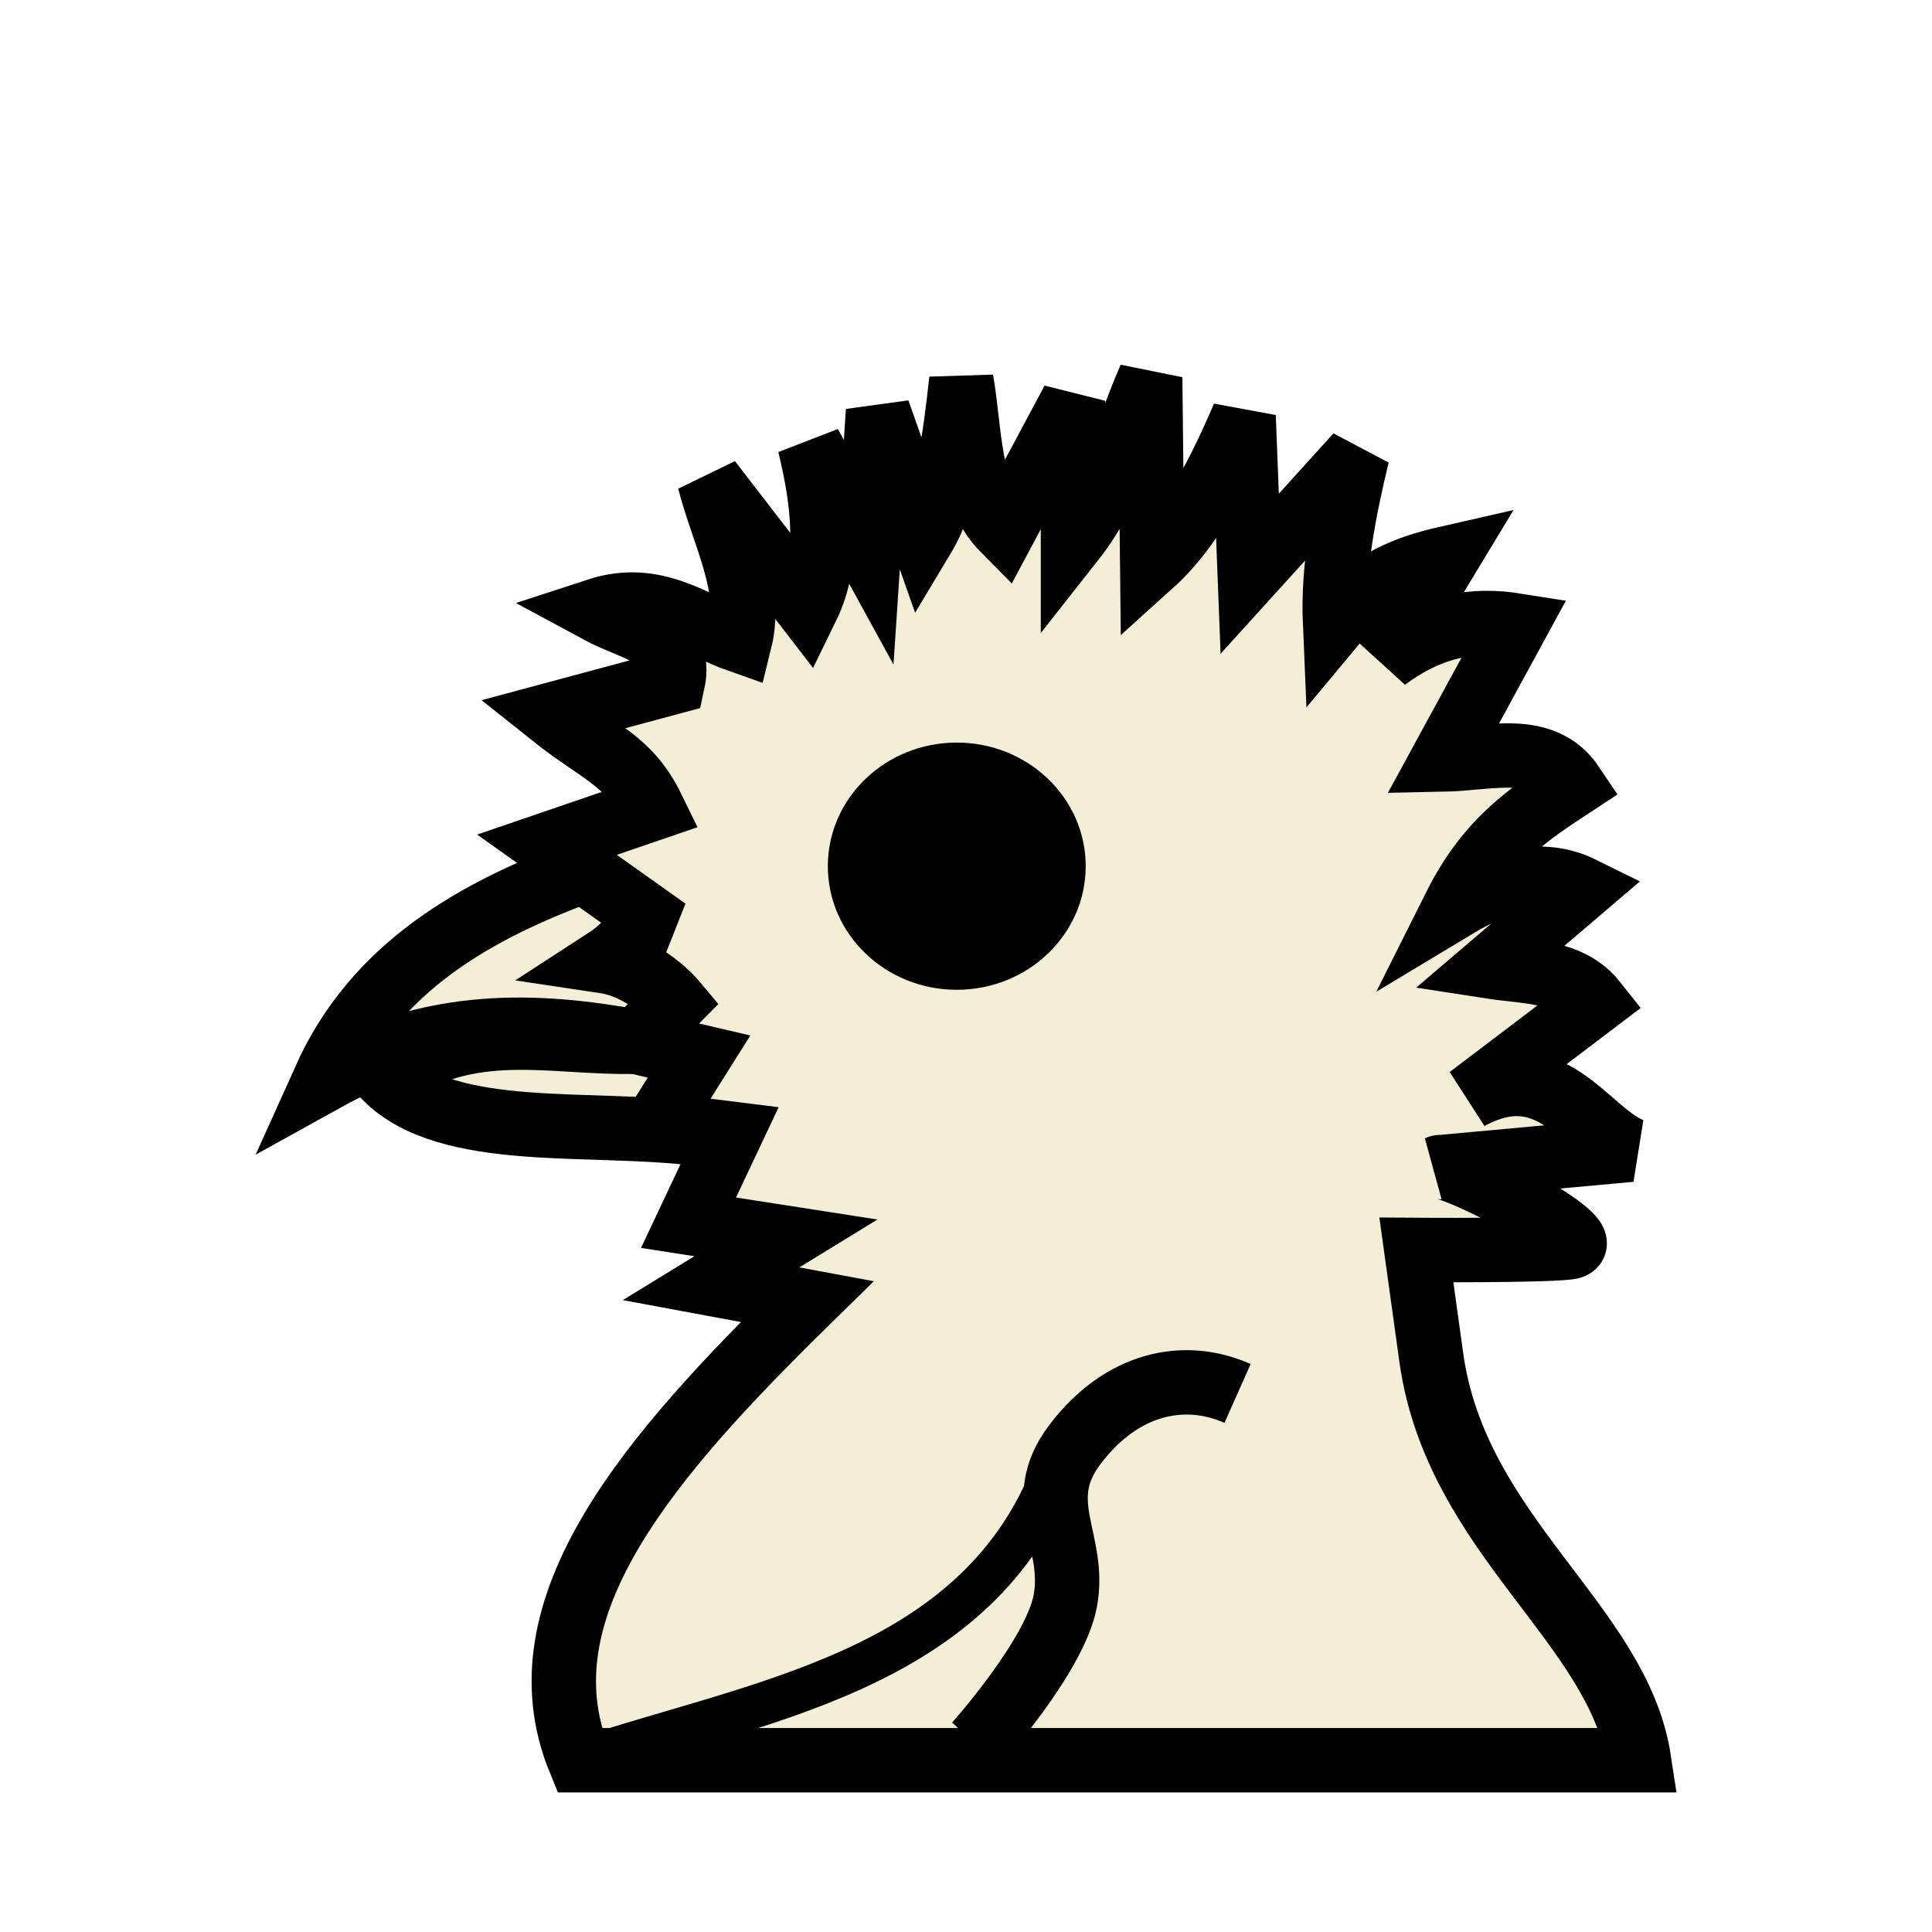
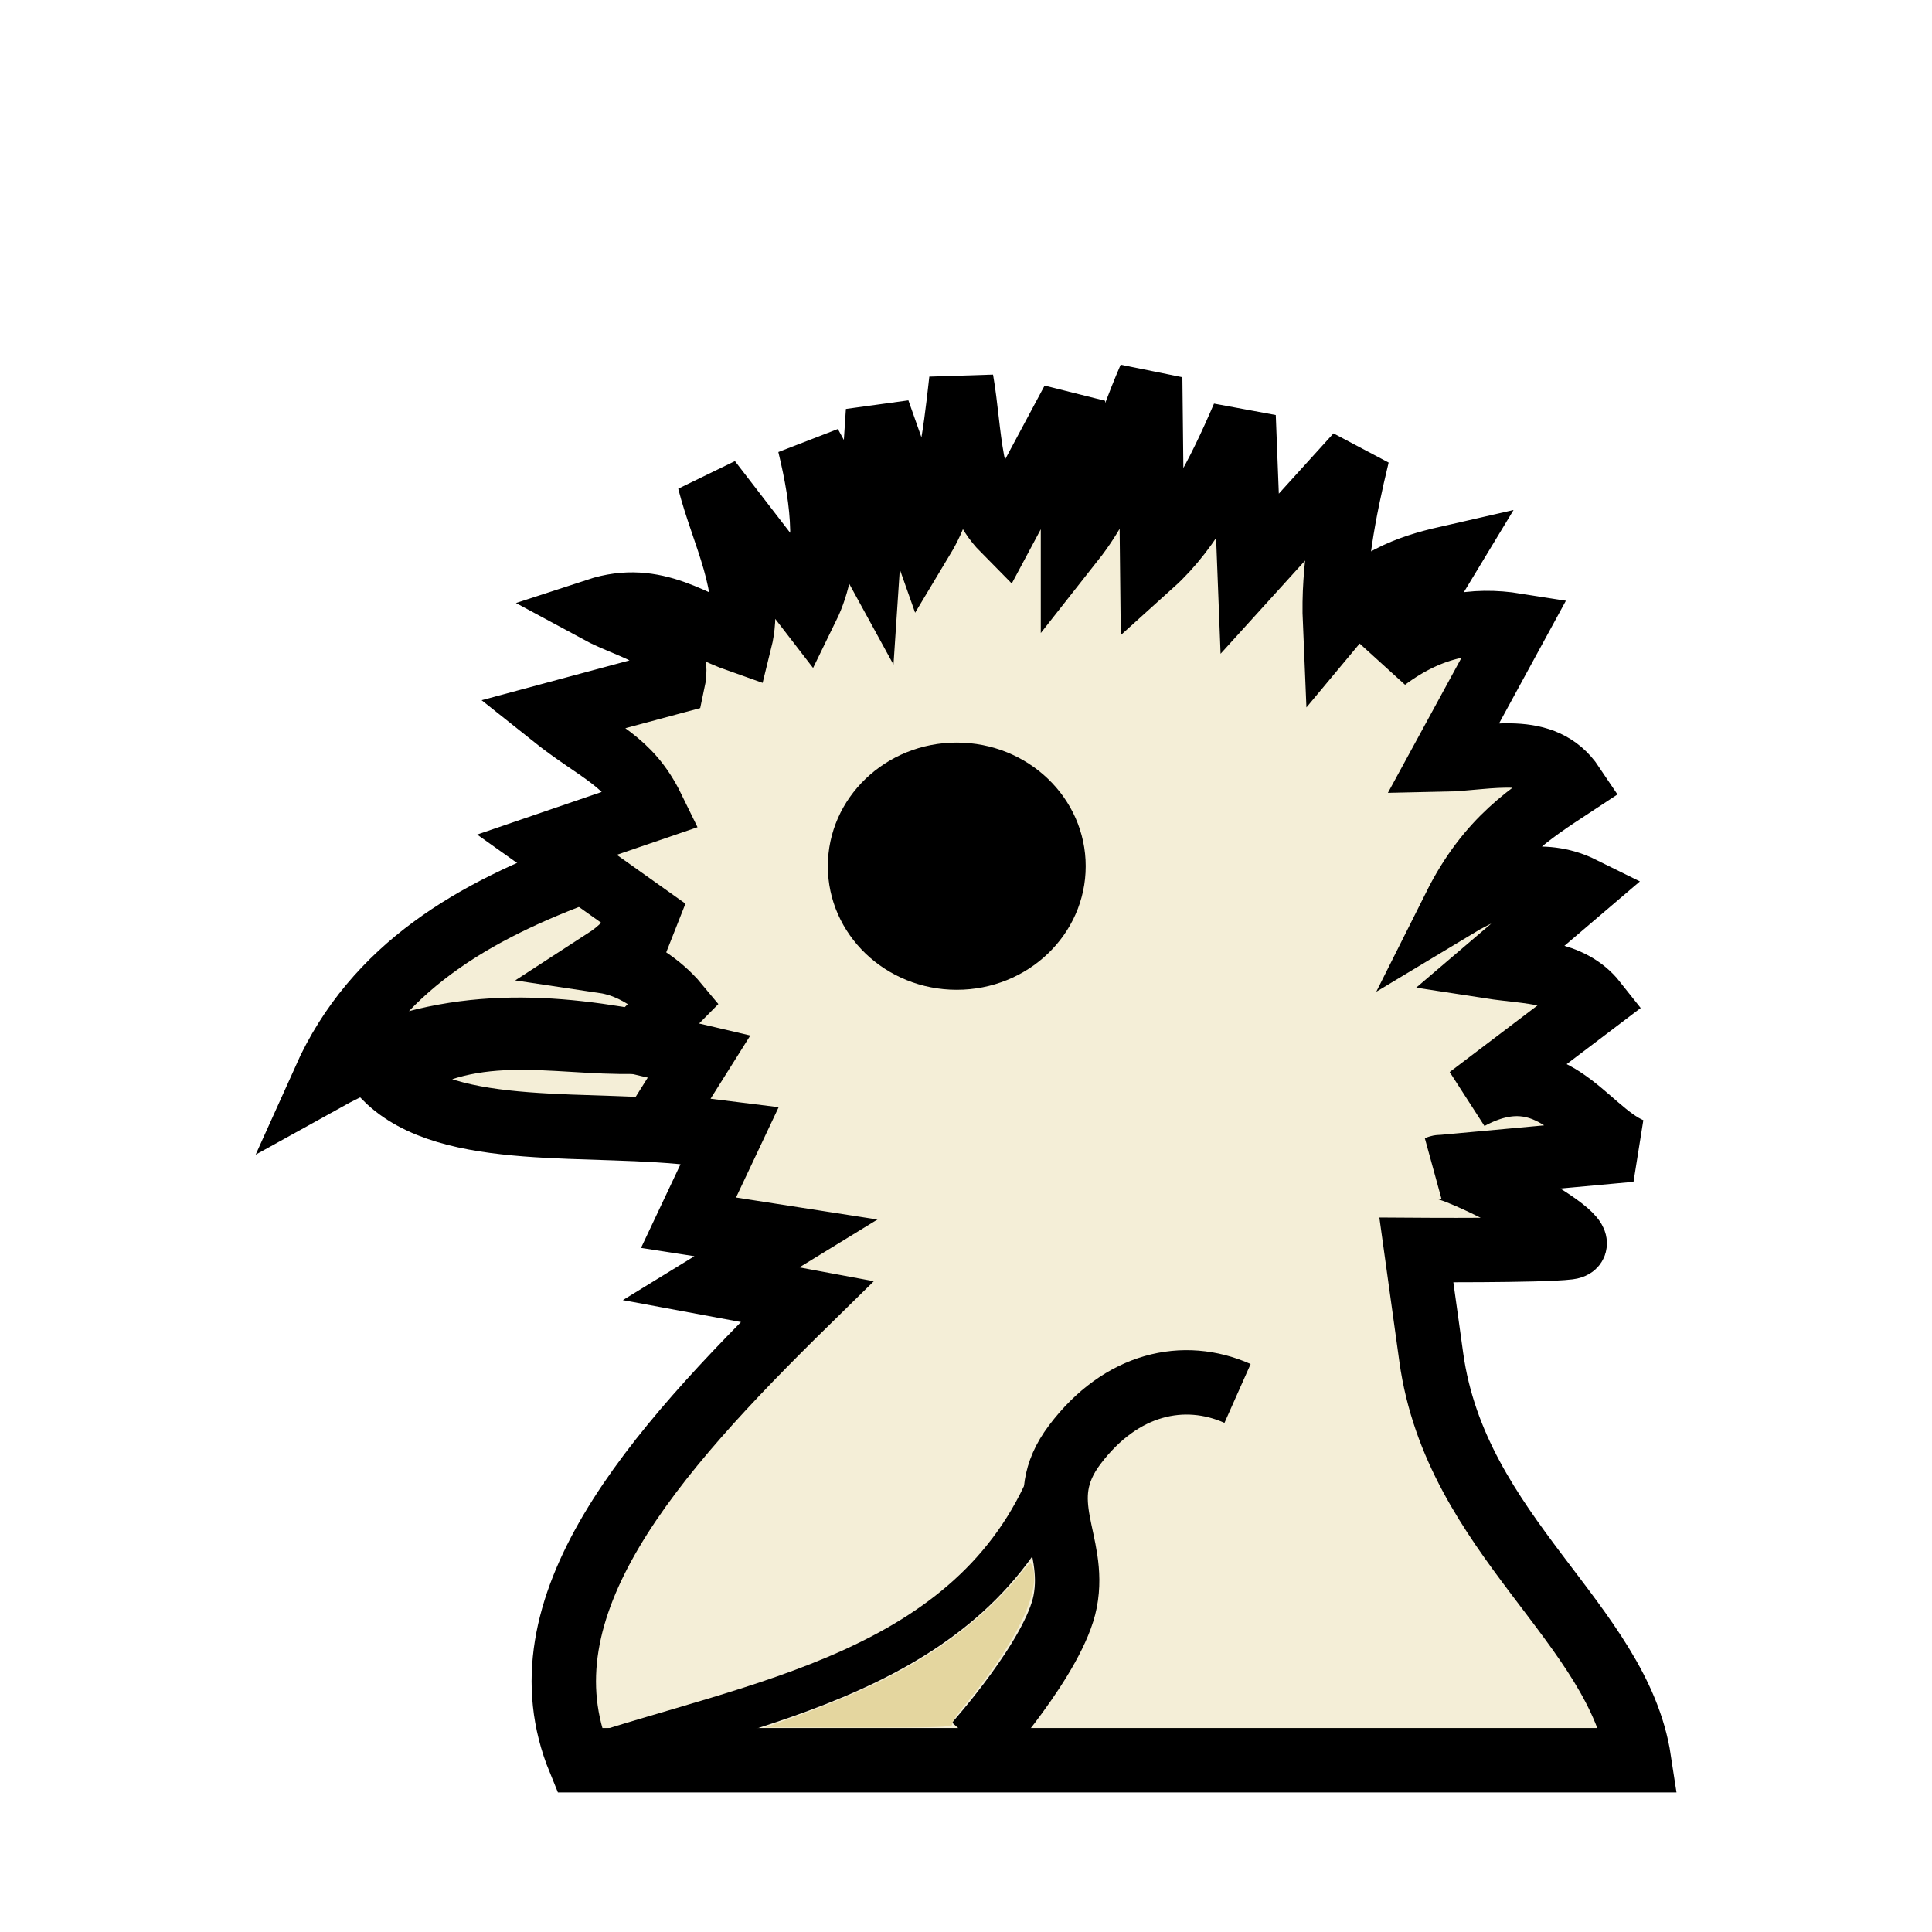
- <svg xmlns="http://www.w3.org/2000/svg" height="45" width="45">
-   <path d="m13.681 20.25c-2.637.959-4.946 2.286-6.118 4.894 2.525-1.401 4.901-1.308 7.243-.881-1.941.05-3.883-.569-5.824.832 1.48 1.482 4.793.99 7.341 1.321-.858-2.055 1.402-4.05-2.643-6.167z" fill="#f4eed7" stroke="#000" stroke-width="1.5" />
-   <path d="m15.72 23.343s-.675-.811-1.646-.956c.867-.561.529-.853 1.457-.728l-2.791-1.984 2.46-.842c-.554-1.135-1.235-1.29-2.356-2.185l2.829-.761c.234-1.08-.876-1.188-1.767-1.671 1.373-.45 2.27.338 3.328.709.309-1.242-.394-2.485-.71-3.727l2.271 2.946c.548-1.12.391-2.432.063-3.791l1.375 2.51.218-3.288 1.041 2.946c.581-.967.75-2.308.899-3.667.215 1.229.14 2.626.993 3.487l1.608-3.006v3.246c.896-1.137 1.241-2.507 1.798-3.787l.047 4.329c.897-.809 1.544-2.062 2.129-3.427l.142 3.667 2.507-2.765c-.322 1.334-.574 2.653-.52 3.908.828-.994 1.711-1.3 2.602-1.503l-1.419 2.345c1.081-.805 2.073-.934 3.028-.782l-1.703 3.126c1.096-.021 2.343-.424 3.028.601-.974.641-1.954 1.249-2.744 2.826 1.22-.736 2.178-.806 2.957-.421l-2.127 1.815c.881.136 1.851.091 2.435.83l-2.933 2.224c1.921-1.04 2.685.749 3.76 1.213l-4.469.41c.273-.13 3.921 1.754 3.028 1.864-.659.081-3.548.06-3.548.06l.347 2.5c.577 4.157 4.356 6.203 4.839 9.385l-24.678-0c-1.458-3.561 1.671-7.122 5.301-10.683l-2.236-.415 1.743-1.069-2.269-.353.979-2.074-1.728-.215.994-1.581-1.472-.345z" fill="#f4eed7" stroke="#000" stroke-width="1.5" />
-   <ellipse cx="22.285" cy="20.175" rx="3.003" ry="2.879" />
-   <g fill="none" stroke="#000">
-     <path d="m13.494 41c4.073-1.368 9.128-2.027 10.992-6.587" />
-     <path d="m28.825 32.456c-1.246-.554-2.707-.243-3.791 1.193-1.011 1.341.047 2.247-.224 3.652-.247 1.282-2.076 3.322-2.076 3.322" stroke-width="1.5" />
+ <svg xmlns="http://www.w3.org/2000/svg" height="45" width="45" version="1.1" id="svg4">
+   <defs id="defs4" />
+   <path d="m13.681 20.25c-2.637.959-4.946 2.286-6.118 4.894 2.525-1.401 4.901-1.308 7.243-.881-1.941.05-3.883-.569-5.824.832 1.48 1.482 4.793.99 7.341 1.321-.858-2.055 1.402-4.05-2.643-6.167z" fill="#f4eed7" stroke="#000" stroke-width="1.5" id="path1" />
+   <path d="m15.72 23.343s-.675-.811-1.646-.956c.867-.561.529-.853 1.457-.728l-2.791-1.984 2.46-.842c-.554-1.135-1.235-1.29-2.356-2.185l2.829-.761c.234-1.08-.876-1.188-1.767-1.671 1.373-.45 2.27.338 3.328.709.309-1.242-.394-2.485-.71-3.727l2.271 2.946c.548-1.12.391-2.432.063-3.791l1.375 2.51.218-3.288 1.041 2.946c.581-.967.75-2.308.899-3.667.215 1.229.14 2.626.993 3.487l1.608-3.006v3.246c.896-1.137 1.241-2.507 1.798-3.787l.047 4.329c.897-.809 1.544-2.062 2.129-3.427l.142 3.667 2.507-2.765c-.322 1.334-.574 2.653-.52 3.908.828-.994 1.711-1.3 2.602-1.503l-1.419 2.345c1.081-.805 2.073-.934 3.028-.782l-1.703 3.126c1.096-.021 2.343-.424 3.028.601-.974.641-1.954 1.249-2.744 2.826 1.22-.736 2.178-.806 2.957-.421l-2.127 1.815c.881.136 1.851.091 2.435.83l-2.933 2.224c1.921-1.04 2.685.749 3.76 1.213l-4.469.41c.273-.13 3.921 1.754 3.028 1.864-.659.081-3.548.06-3.548.06l.347 2.5c.577 4.157 4.356 6.203 4.839 9.385l-24.678-0c-1.458-3.561 1.671-7.122 5.301-10.683l-2.236-.415 1.743-1.069-2.269-.353.979-2.074-1.728-.215.994-1.581-1.472-.345z" fill="#f4eed7" stroke="#000" stroke-width="1.5" id="path2" />
+   <ellipse cx="22.285" cy="20.175" rx="3.003" ry="2.879" id="ellipse2" />
+   <g fill="none" stroke="#000" id="g4">
+     <path d="m13.494 41c4.073-1.368 9.128-2.027 10.992-6.587" id="path3" />
+     <path d="m28.825 32.456c-1.246-.554-2.707-.243-3.791 1.193-1.011 1.341.047 2.247-.224 3.652-.247 1.282-2.076 3.322-2.076 3.322" stroke-width="1.5" id="path4" />
  </g>
+   <path style="fill:#e4d69f;fill-opacity:1;stroke-width:0.054;stroke-linejoin:round;stroke-dasharray:0.161, 0.081" d="m 18.468,40.005 c 2.146,-0.769 3.489,-1.53 4.628,-2.623 0.246,-0.236 0.55,-0.562 0.676,-0.726 0.194,-0.252 0.235,-0.282 0.268,-0.197 0.234,0.595 -0.376,1.833 -1.666,3.379 -0.123,0.148 -0.212,0.299 -0.198,0.336 0.02,0.053 -0.43,0.067 -2.163,0.065 l -2.189,-0.003 z" id="path5" />
</svg>
